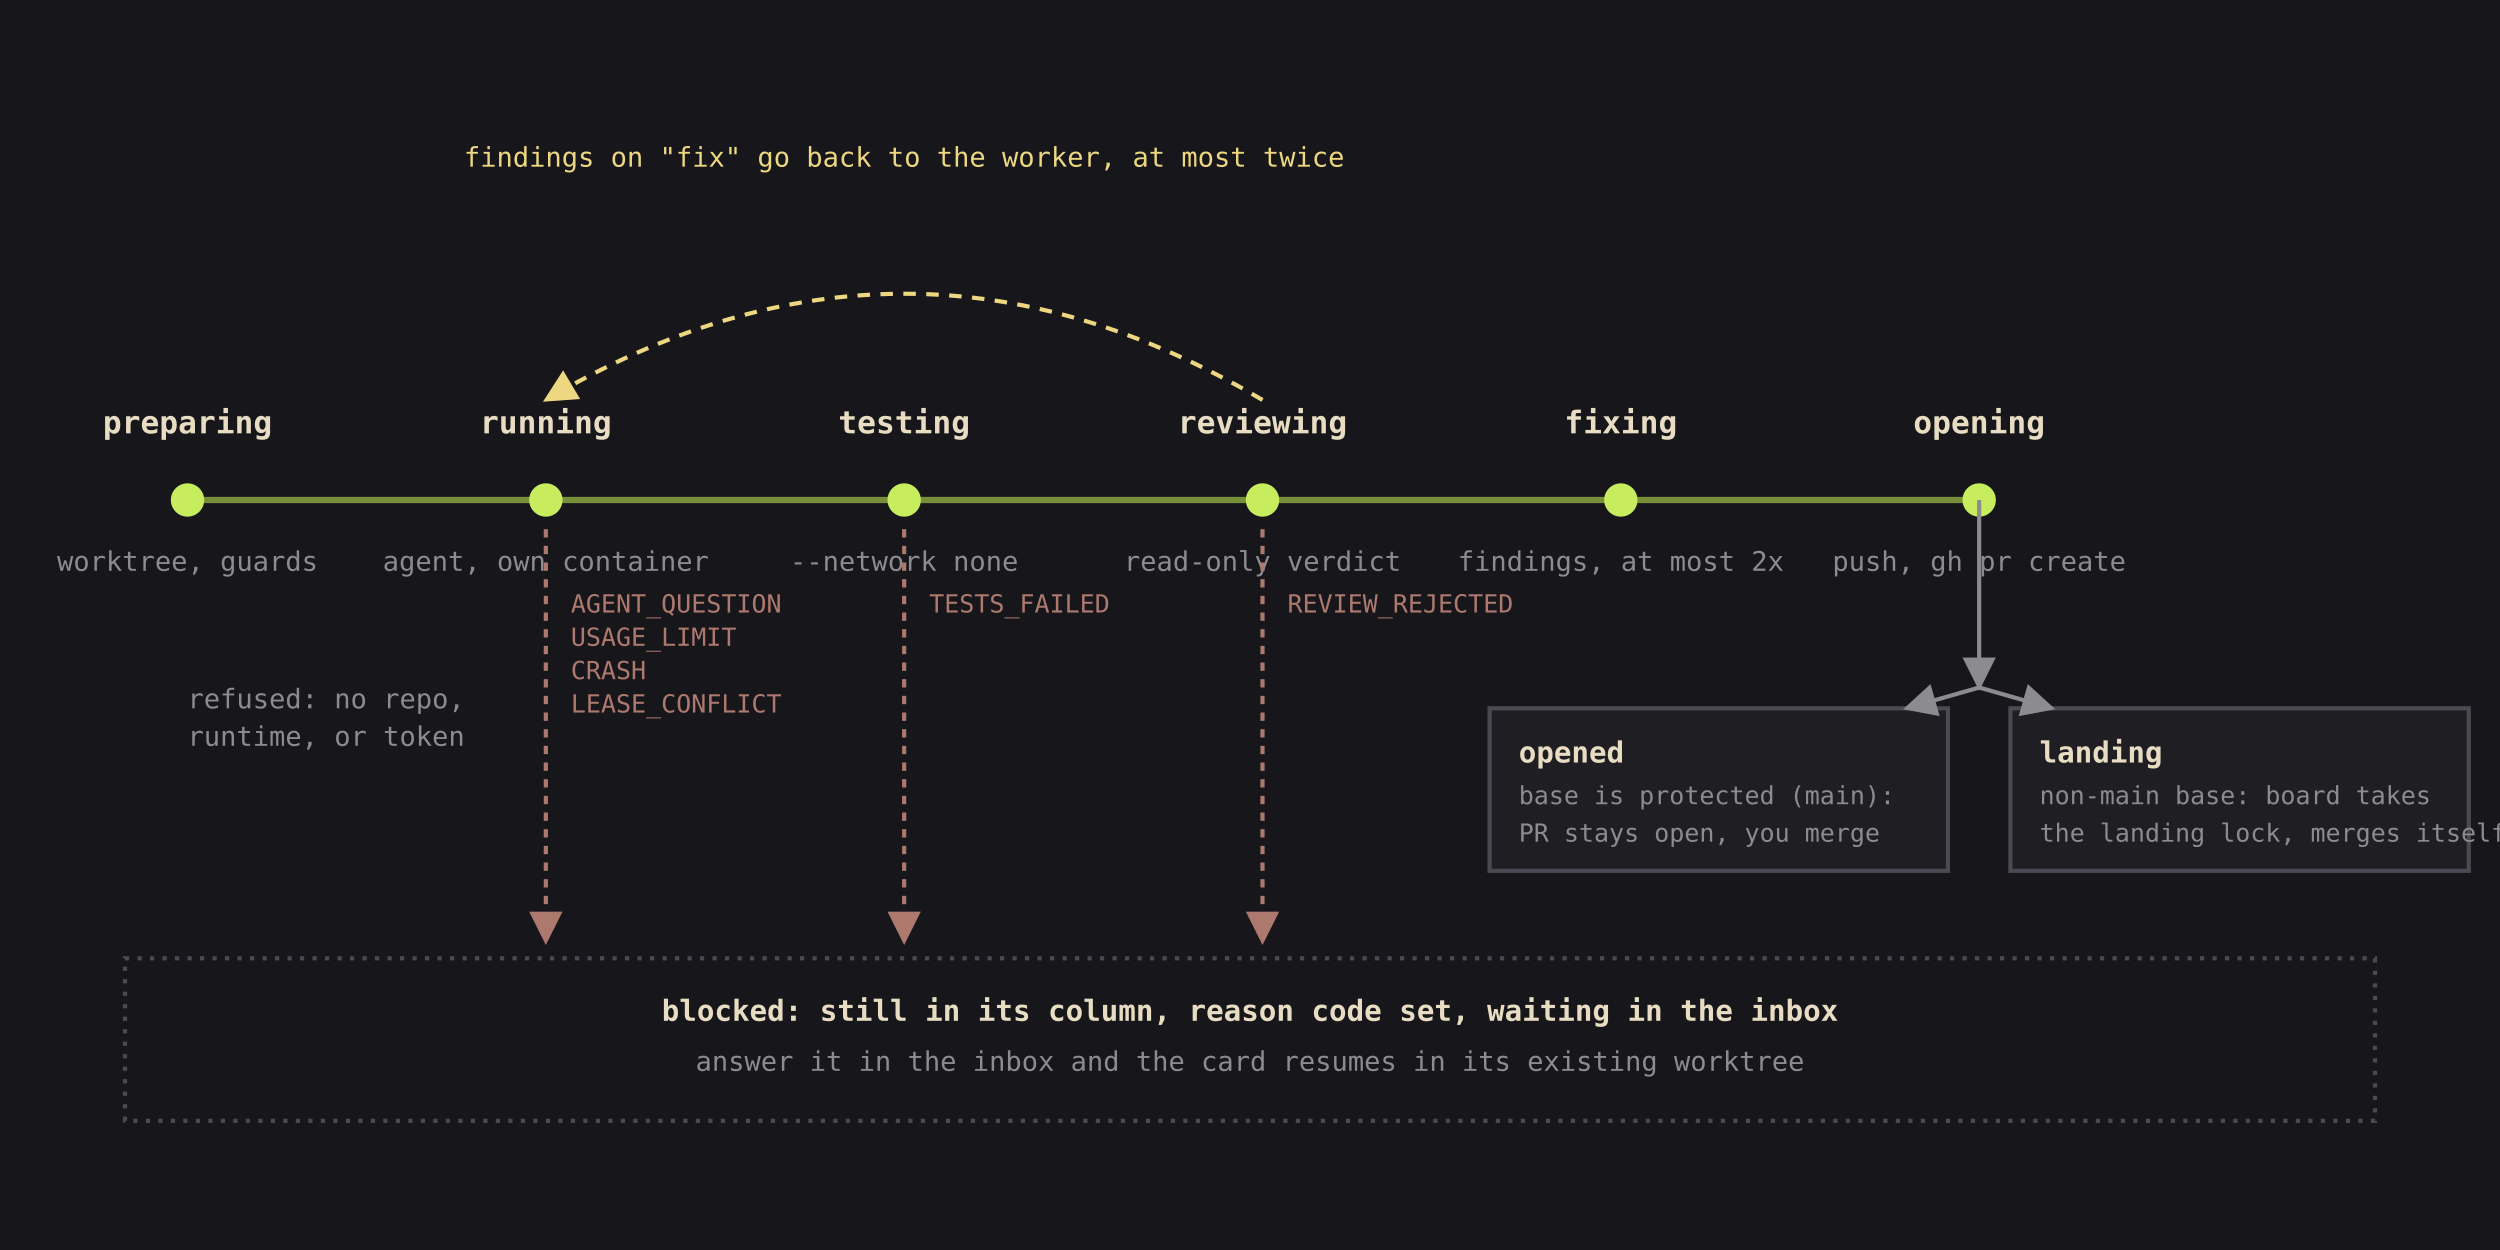
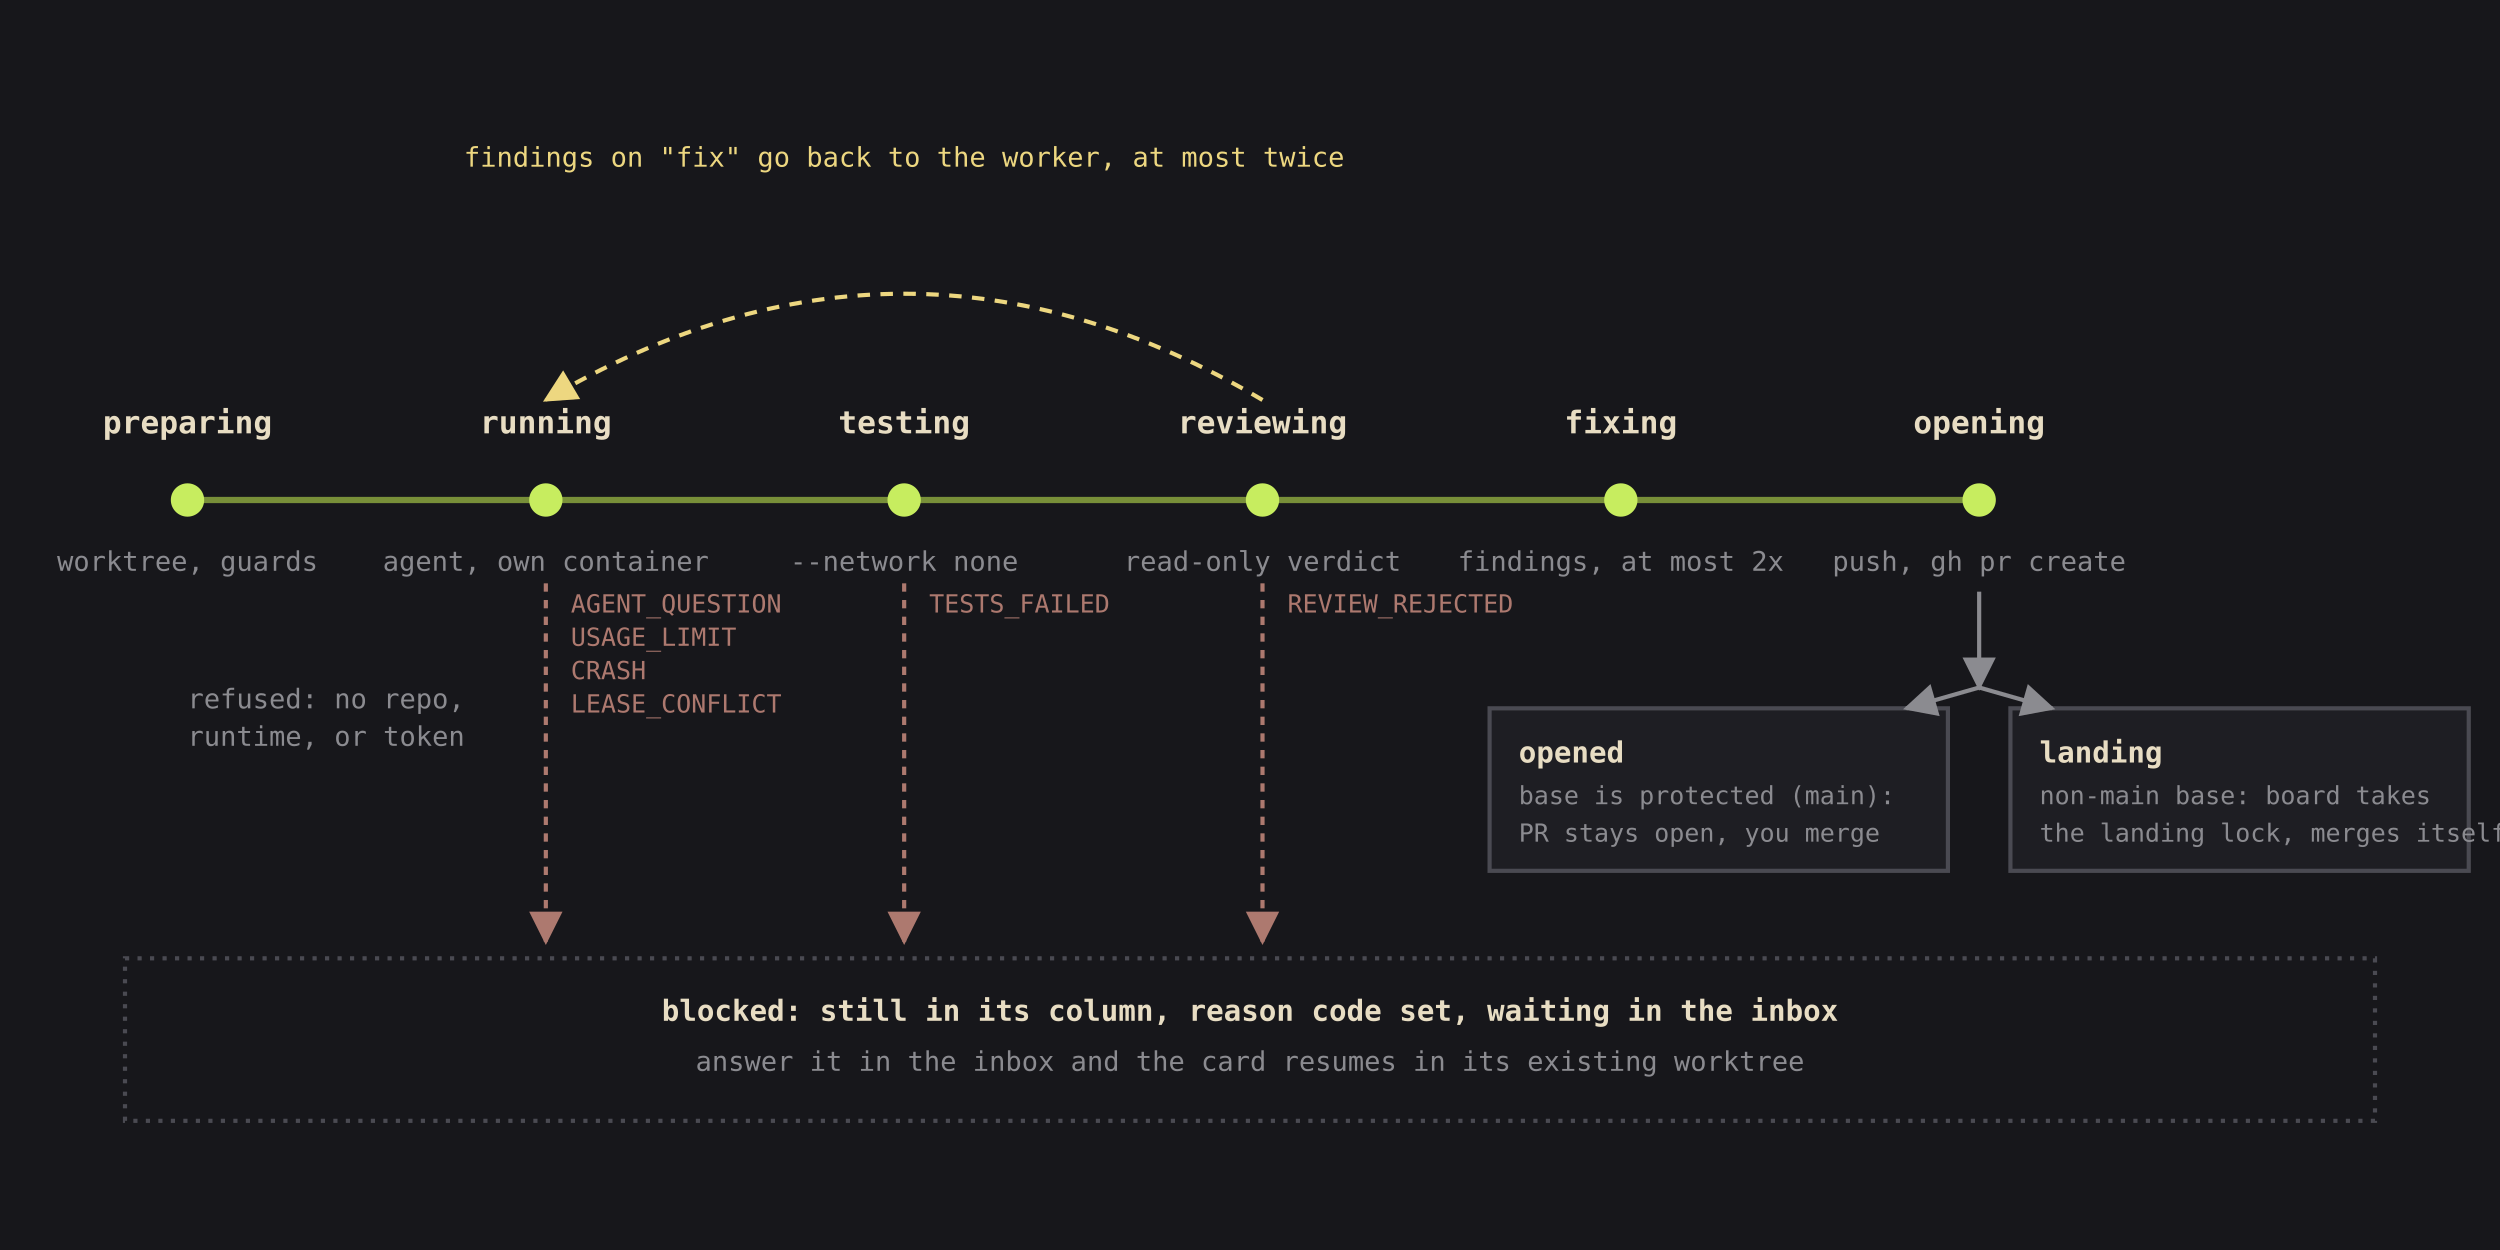
<svg xmlns="http://www.w3.org/2000/svg" viewBox="0 0 1200 600" width="1200" height="600" font-family="&quot;SF Mono&quot;, Menlo, monospace">
  <rect x="0" y="0" width="1200" height="600" fill="#17171b" />
  <marker id="arrow" viewBox="0 0 10 10" refX="9" refY="5" markerWidth="8" markerHeight="8" orient="auto-start-reverse">
    <path d="M0,0 L10,5 L0,10 z" fill="#8b8b90" />
  </marker>
  <marker id="arrow-warn" viewBox="0 0 10 10" refX="9" refY="5" markerWidth="8" markerHeight="8" orient="auto-start-reverse">
    <path d="M0,0 L10,5 L0,10 z" fill="#ad796f" />
  </marker>
  <marker id="arrow-fix" viewBox="0 0 10 10" refX="9" refY="5" markerWidth="8" markerHeight="8" orient="auto-start-reverse">
    <path d="M0,0 L10,5 L0,10 z" fill="#edd780" />
  </marker>
  <g id="fix-loop">
    <path d="M 606.0 192 Q 434.0 90 262.0 192" fill="none" stroke="#edd780" stroke-width="2" stroke-dasharray="6 5" marker-end="url(#arrow-fix)" />
    <text x="434.0" y="80" font-size="13" font-weight="normal" fill="#edd780" text-anchor="middle" xml:space="preserve">findings on "fix" go back to the worker, at most twice</text>
  </g>
  <g id="stages">
    <line x1="90" y1="240" x2="950" y2="240" stroke="#788f39" stroke-width="3" />
    <circle cx="90.0" cy="240" r="8" fill="#c7ed5f" />
    <text x="90.0" y="208" font-size="15" font-weight="bold" fill="#e8ddc3" text-anchor="middle" xml:space="preserve">preparing</text>
    <text x="90.0" y="274" font-size="13" font-weight="normal" fill="#8b8b90" text-anchor="middle" xml:space="preserve">worktree, guards</text>
    <circle cx="262.0" cy="240" r="8" fill="#c7ed5f" />
    <text x="262.0" y="208" font-size="15" font-weight="bold" fill="#e8ddc3" text-anchor="middle" xml:space="preserve">running</text>
    <text x="262.0" y="274" font-size="13" font-weight="normal" fill="#8b8b90" text-anchor="middle" xml:space="preserve">agent, own container</text>
    <circle cx="434.0" cy="240" r="8" fill="#c7ed5f" />
    <text x="434.0" y="208" font-size="15" font-weight="bold" fill="#e8ddc3" text-anchor="middle" xml:space="preserve">testing</text>
    <text x="434.0" y="274" font-size="13" font-weight="normal" fill="#8b8b90" text-anchor="middle" xml:space="preserve">--network none</text>
    <circle cx="606.0" cy="240" r="8" fill="#c7ed5f" />
    <text x="606.0" y="208" font-size="15" font-weight="bold" fill="#e8ddc3" text-anchor="middle" xml:space="preserve">reviewing</text>
    <text x="606.0" y="274" font-size="13" font-weight="normal" fill="#8b8b90" text-anchor="middle" xml:space="preserve">read-only verdict</text>
    <circle cx="778.0" cy="240" r="8" fill="#c7ed5f" />
    <text x="778.0" y="208" font-size="15" font-weight="bold" fill="#e8ddc3" text-anchor="middle" xml:space="preserve">fixing</text>
    <text x="778.0" y="274" font-size="13" font-weight="normal" fill="#8b8b90" text-anchor="middle" xml:space="preserve">findings, at most 2x</text>
    <circle cx="950.0" cy="240" r="8" fill="#c7ed5f" />
    <text x="950.0" y="208" font-size="15" font-weight="bold" fill="#e8ddc3" text-anchor="middle" xml:space="preserve">opening</text>
    <text x="950.0" y="274" font-size="13" font-weight="normal" fill="#8b8b90" text-anchor="middle" xml:space="preserve">push, gh pr create</text>
  </g>
  <g id="branch">
-     <line x1="950.0" y1="240" x2="950.0" y2="330" stroke="#8b8b90" stroke-width="2" marker-end="url(#arrow)" />
+     <line x1="950.0" y1="284" x2="950.0" y2="330" stroke="#8b8b90" stroke-width="2" marker-end="url(#arrow)" />
    <rect x="715.0" y="340" width="220" height="78" fill="#1e1e23" stroke="#4a4a52" stroke-width="2" />
    <text x="729.0" y="366" font-size="14" font-weight="bold" fill="#e8ddc3" text-anchor="start" xml:space="preserve">opened</text>
    <text x="729.0" y="386" font-size="12" font-weight="normal" fill="#8b8b90" text-anchor="start" xml:space="preserve">base is protected (main):</text>
    <text x="729.0" y="404" font-size="12" font-weight="normal" fill="#8b8b90" text-anchor="start" xml:space="preserve">PR stays open, you merge</text>
    <line x1="950.0" y1="330" x2="915.0" y2="340" stroke="#8b8b90" stroke-width="2" marker-end="url(#arrow)" />
    <rect x="965.0" y="340" width="220" height="78" fill="#1e1e23" stroke="#4a4a52" stroke-width="2" />
    <text x="979.0" y="366" font-size="14" font-weight="bold" fill="#e8ddc3" text-anchor="start" xml:space="preserve">landing</text>
    <text x="979.0" y="386" font-size="12" font-weight="normal" fill="#8b8b90" text-anchor="start" xml:space="preserve">non-main base: board takes</text>
    <text x="979.0" y="404" font-size="12" font-weight="normal" fill="#8b8b90" text-anchor="start" xml:space="preserve">the landing lock, merges itself</text>
    <line x1="950.0" y1="330" x2="985.0" y2="340" stroke="#8b8b90" stroke-width="2" marker-end="url(#arrow)" />
  </g>
  <g id="refused">
    <text x="90" y="340" font-size="13" font-weight="normal" fill="#8b8b90" text-anchor="start" xml:space="preserve">refused: no repo,</text>
    <text x="90" y="358" font-size="13" font-weight="normal" fill="#8b8b90" text-anchor="start" xml:space="preserve">runtime, or token</text>
  </g>
  <g id="blocks">
    <rect x="60" y="460" width="1080" height="78" fill="none" stroke="#4a4a52" stroke-width="2" stroke-dasharray="2 4" />
    <text x="600" y="490" font-size="14" font-weight="bold" fill="#e8ddc3" text-anchor="middle" xml:space="preserve">blocked: still in its column, reason code set, waiting in the inbox</text>
    <text x="600" y="514" font-size="13" font-weight="normal" fill="#8b8b90" text-anchor="middle" xml:space="preserve">answer it in the inbox and the card resumes in its existing worktree</text>
-     <line x1="262.0" y1="254" x2="262.0" y2="452" stroke="#ad796f" stroke-width="2" stroke-dasharray="4 4" marker-end="url(#arrow-warn)" />
+     <line x1="262.0" y1="280" x2="262.0" y2="452" stroke="#ad796f" stroke-width="2" stroke-dasharray="4 4" marker-end="url(#arrow-warn)" />
    <text x="274.0" y="294" font-size="12" font-weight="normal" fill="#ad796f" text-anchor="start" xml:space="preserve">AGENT_QUESTION</text>
    <text x="274.0" y="310" font-size="12" font-weight="normal" fill="#ad796f" text-anchor="start" xml:space="preserve">USAGE_LIMIT</text>
    <text x="274.0" y="326" font-size="12" font-weight="normal" fill="#ad796f" text-anchor="start" xml:space="preserve">CRASH</text>
    <text x="274.0" y="342" font-size="12" font-weight="normal" fill="#ad796f" text-anchor="start" xml:space="preserve">LEASE_CONFLICT</text>
-     <line x1="434.0" y1="254" x2="434.0" y2="452" stroke="#ad796f" stroke-width="2" stroke-dasharray="4 4" marker-end="url(#arrow-warn)" />
+     <line x1="434.0" y1="280" x2="434.0" y2="452" stroke="#ad796f" stroke-width="2" stroke-dasharray="4 4" marker-end="url(#arrow-warn)" />
    <text x="446.0" y="294" font-size="12" font-weight="normal" fill="#ad796f" text-anchor="start" xml:space="preserve">TESTS_FAILED</text>
-     <line x1="606.0" y1="254" x2="606.0" y2="452" stroke="#ad796f" stroke-width="2" stroke-dasharray="4 4" marker-end="url(#arrow-warn)" />
+     <line x1="606.0" y1="280" x2="606.0" y2="452" stroke="#ad796f" stroke-width="2" stroke-dasharray="4 4" marker-end="url(#arrow-warn)" />
    <text x="618.0" y="294" font-size="12" font-weight="normal" fill="#ad796f" text-anchor="start" xml:space="preserve">REVIEW_REJECTED</text>
  </g>
</svg>
